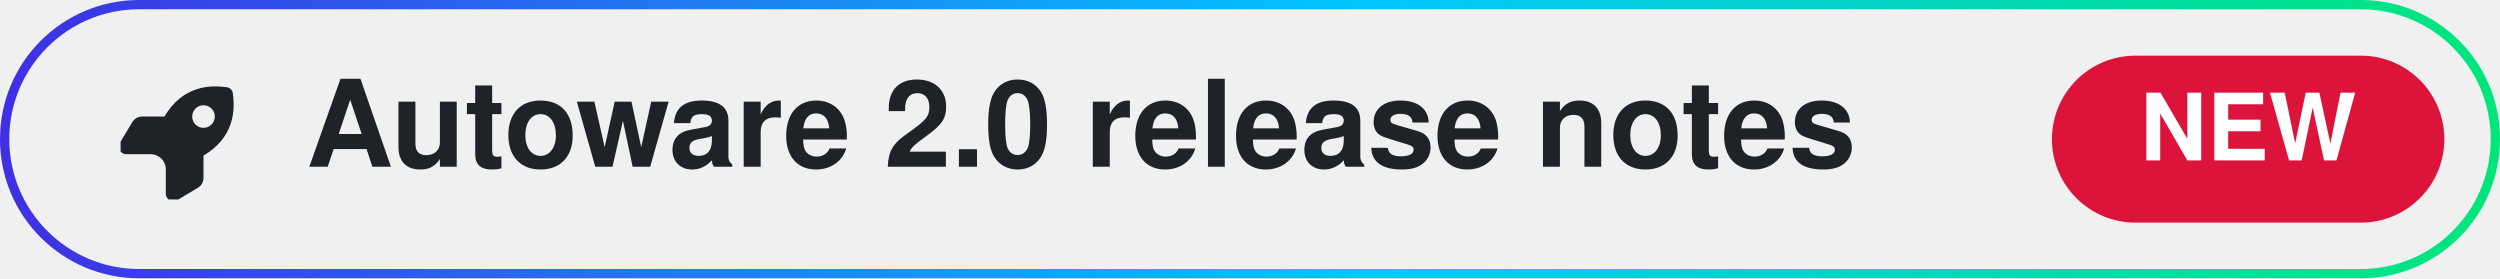
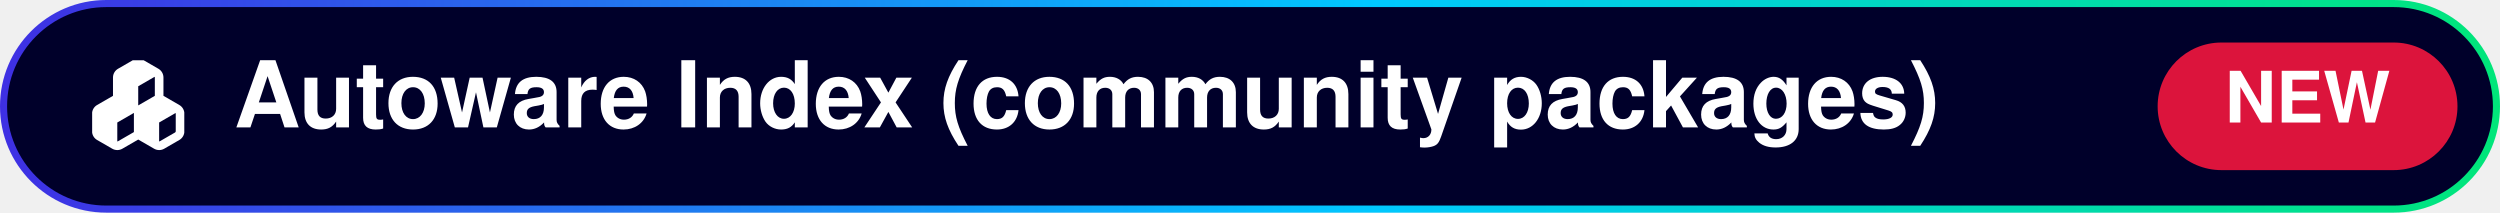
- <svg xmlns="http://www.w3.org/2000/svg" width="269.5" height="30" viewBox="0 0 269.5 30" role="img" aria-label="New: Autoware 2.0 release notes">
+ <svg xmlns="http://www.w3.org/2000/svg" width="352.7" height="30" viewBox="0 0 352.7 30" role="img" aria-label="New: Autoware Index (community packages)">
  <defs>
    <linearGradient id="brand" x1="0" x2="1" y1="0" y2="0">
      <stop offset="0" stop-color="#3f2ee3" />
      <stop offset="0.55" stop-color="#00c8ff" />
      <stop offset="1" stop-color="#00e678" />
    </linearGradient>
  </defs>
-   <rect x="0.5" y="0.5" width="268.5" height="29" rx="14.5" fill="none" stroke="url(#brand)" />
+   <rect x="0.5" y="0.5" width="351.7" height="29" rx="14.5" fill="#00002a" stroke="url(#brand)" />
  <svg x="13" y="8.5" width="13" height="13" viewBox="0 0 512 512">
-     <path fill="#1f2328" d="M128 320L24.5 320c-24.9 0-40.2-27.1-27.4-48.5L50 183.3C58.7 168.8 74.3 160 91.2 160l95 0c76.1-128.9 189.6-135.4 265.5-124.3 12.8 1.9 22.8 11.9 24.6 24.6 11.1 75.9 4.6 189.4-124.3 265.5l0 95c0 16.9-8.8 32.5-23.3 41.2l-88.2 52.9c-21.3 12.8-48.5-2.6-48.5-27.4L192 384c0-35.3-28.7-64-64-64l-.1 0zM400 160a48 48 0 1 0 -96 0 48 48 0 1 0 96 0z" />
+     <path fill="#ffffff" d="M284-1.3c-17.3-10-38.7-10-56 0L143.8 47.3c-17.3 10-28 28.5-28 48.5l0 101.9-88.3 51c-17.3 10-28 28.5-28 48.5l0 97.3c0 20 10.7 38.5 28 48.5l84.3 48.6c17.3 10 38.7 10 56 0l88.3-51 88.3 51c17.3 10 38.7 10 56 0L484.5 443c17.3-10 28-28.5 28-48.5l0-97.3c0-20-10.7-38.5-28-48.5l-88.3-51 0-101.9c0-20-10.7-38.5-28-48.5L284-1.3zM232 292.6l0 106.5-88.3 51c-1.2 .7-2.6 1.1-4 1.1l0-105.3 92.3-53.3zm231.4 .6c.7 1.2 1.1 2.6 1.1 4l0 97.3c0 2.9-1.5 5.5-4 6.9l-84.3 48.6c-1.2 .7-2.6 1.1-4 1.1l0-105.3 91.2-52.6zM348.3 95.8l0 101.9-92.3 53.3 0-106.5 91.2-52.6c.7 1.2 1.1 2.6 1.1 4z" />
  </svg>
-   <text x="33" y="15" fill="#1f2328" font-family="Montserrat, 'Segoe UI', Helvetica, Arial, sans-serif" font-size="13" font-weight="600" dominant-baseline="central" text-anchor="start" textLength="180.2" lengthAdjust="spacingAndGlyphs">
-     Autoware 2.0 release notes
+   <text x="33" y="15" fill="#ffffff" font-family="Montserrat, 'Segoe UI', Helvetica, Arial, sans-serif" font-size="13" font-weight="600" dominant-baseline="central" text-anchor="start" textLength="263.4" lengthAdjust="spacingAndGlyphs">
+     Autoware Index (community packages)
  </text>
-   <rect x="221.2" y="6" width="42.3" height="18" rx="9" fill="#dc143c" />
-   <text x="242.35" y="15" fill="#ffffff" font-family="Montserrat, 'Segoe UI', Helvetica, Arial, sans-serif" font-size="10" font-weight="700" dominant-baseline="central" text-anchor="middle" textLength="28.3" lengthAdjust="spacing">
+   <rect x="304.4" y="6" width="42.3" height="18" rx="9" fill="#dc143c" />
+   <text x="325.55" y="15" fill="#ffffff" font-family="Montserrat, 'Segoe UI', Helvetica, Arial, sans-serif" font-size="10" font-weight="700" dominant-baseline="central" text-anchor="middle" textLength="28.3" lengthAdjust="spacing">
    NEW
  </text>
</svg>
